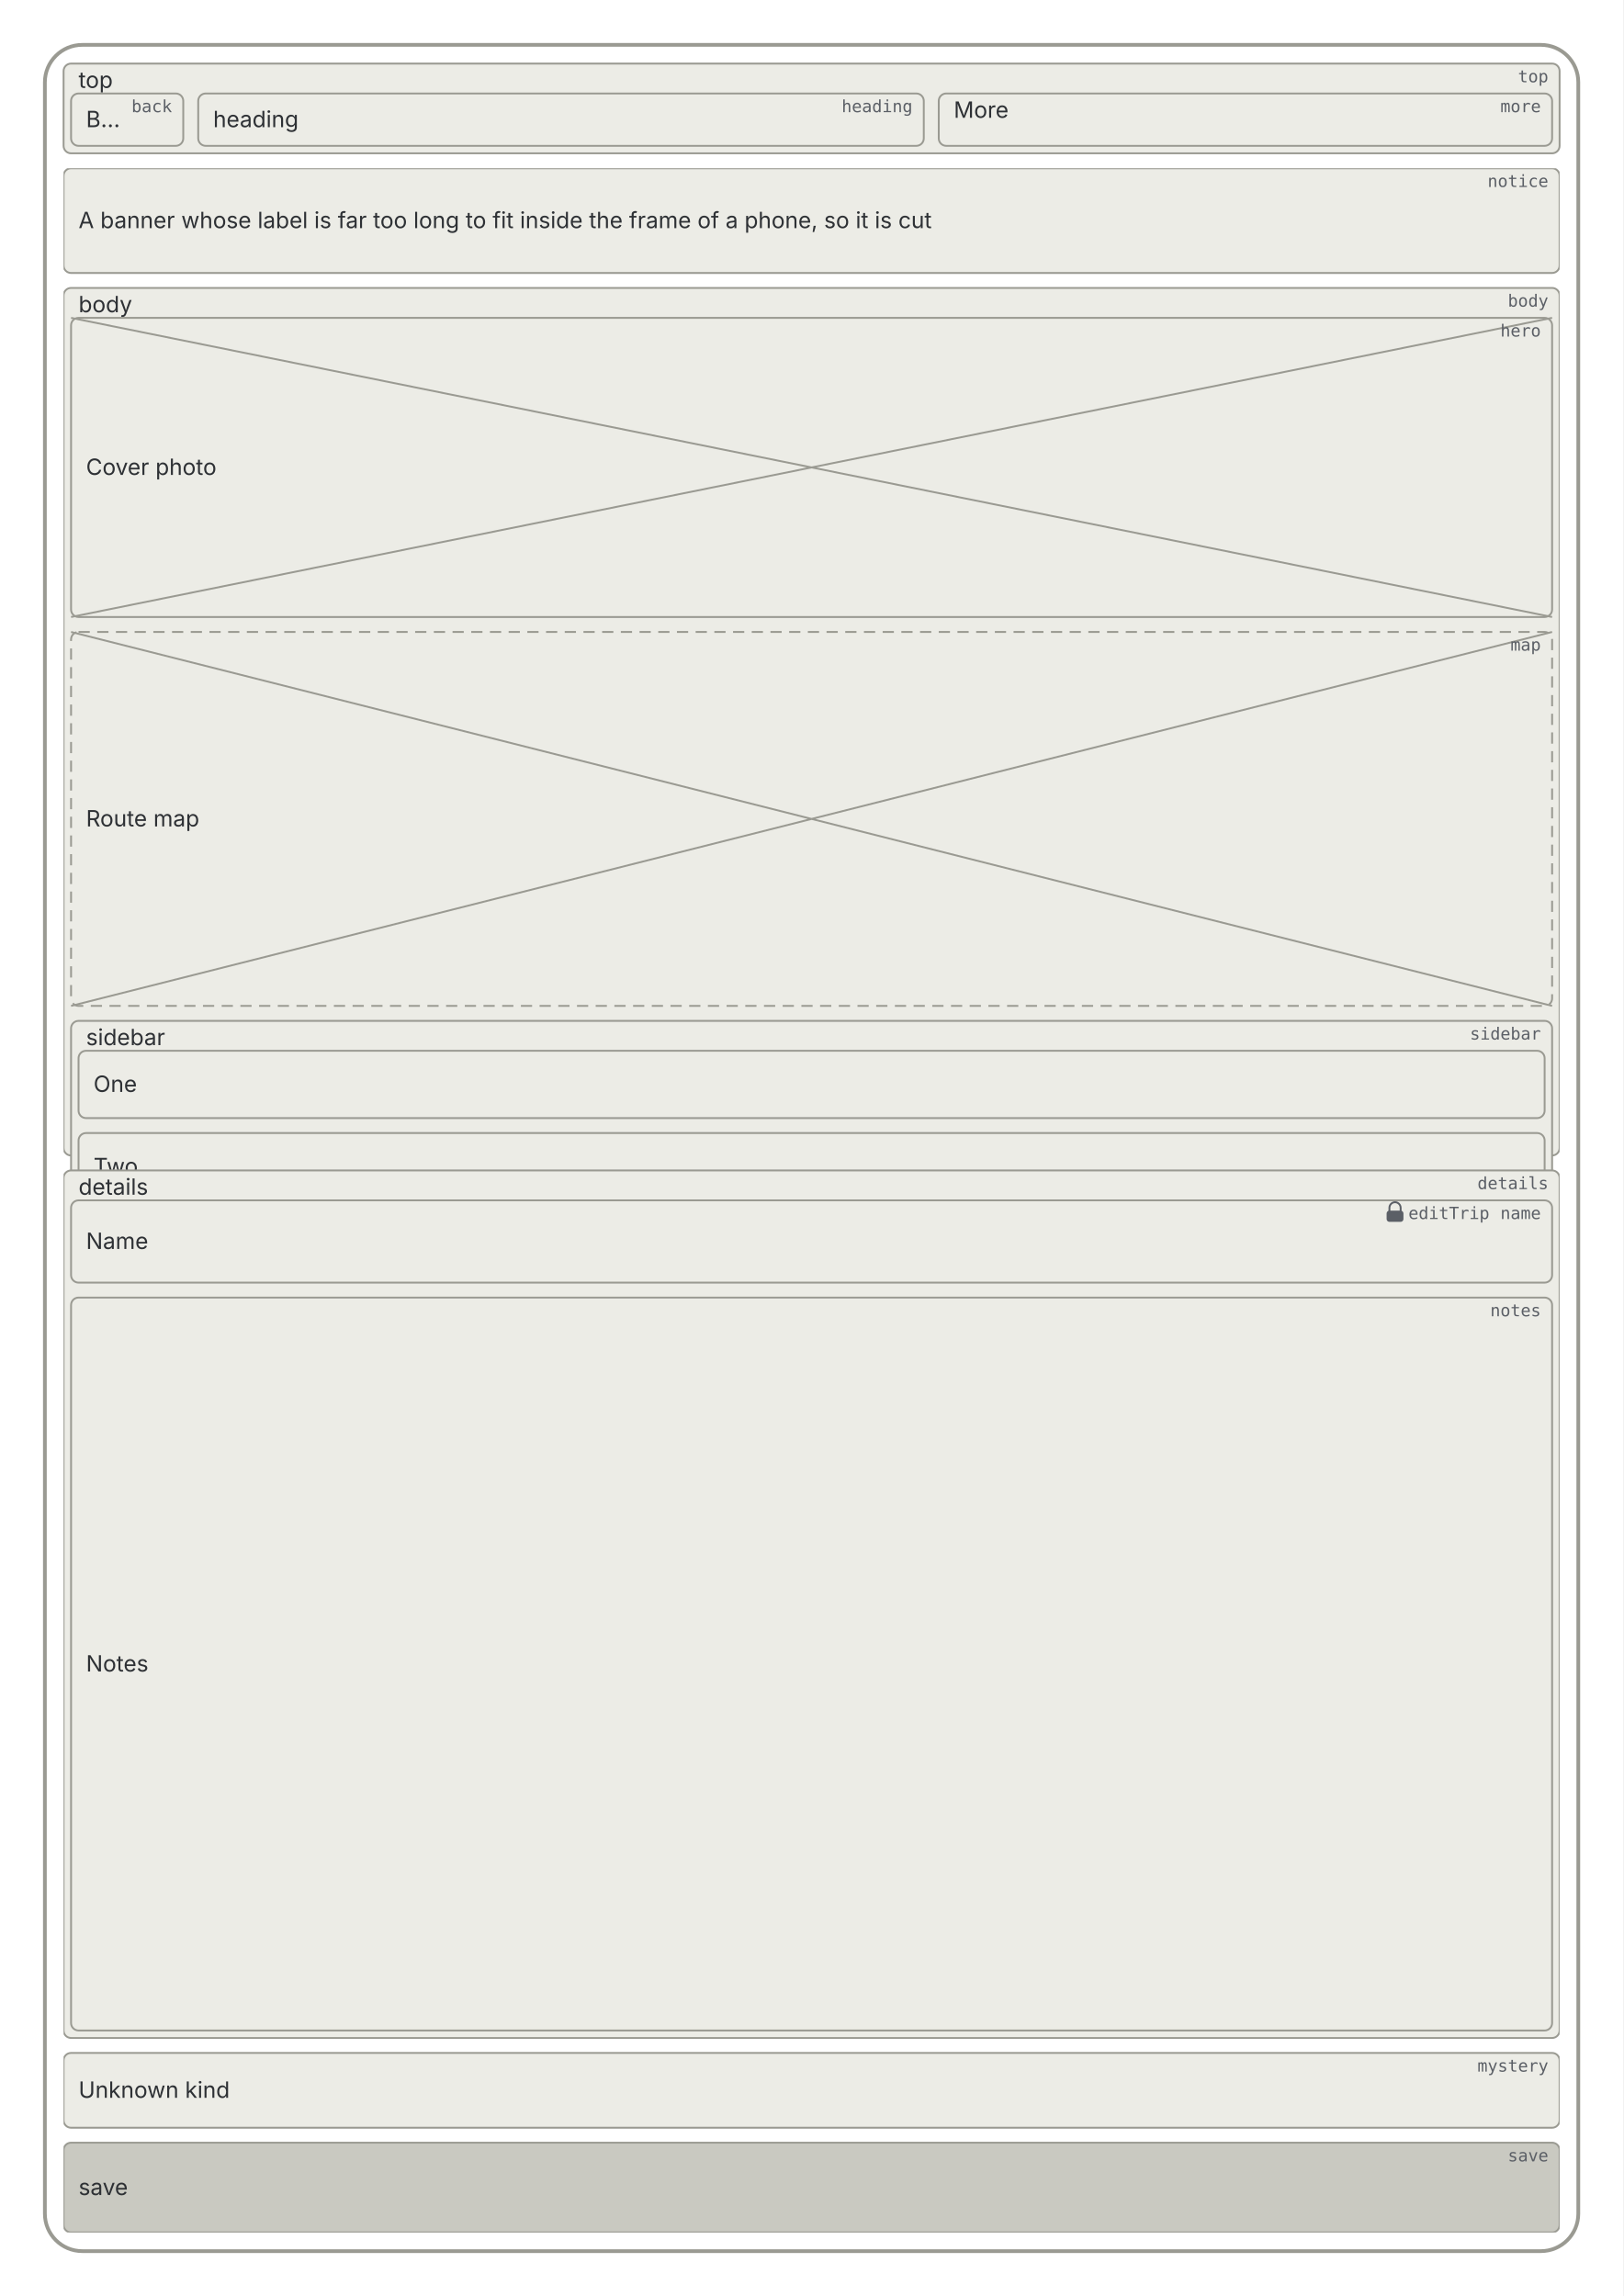
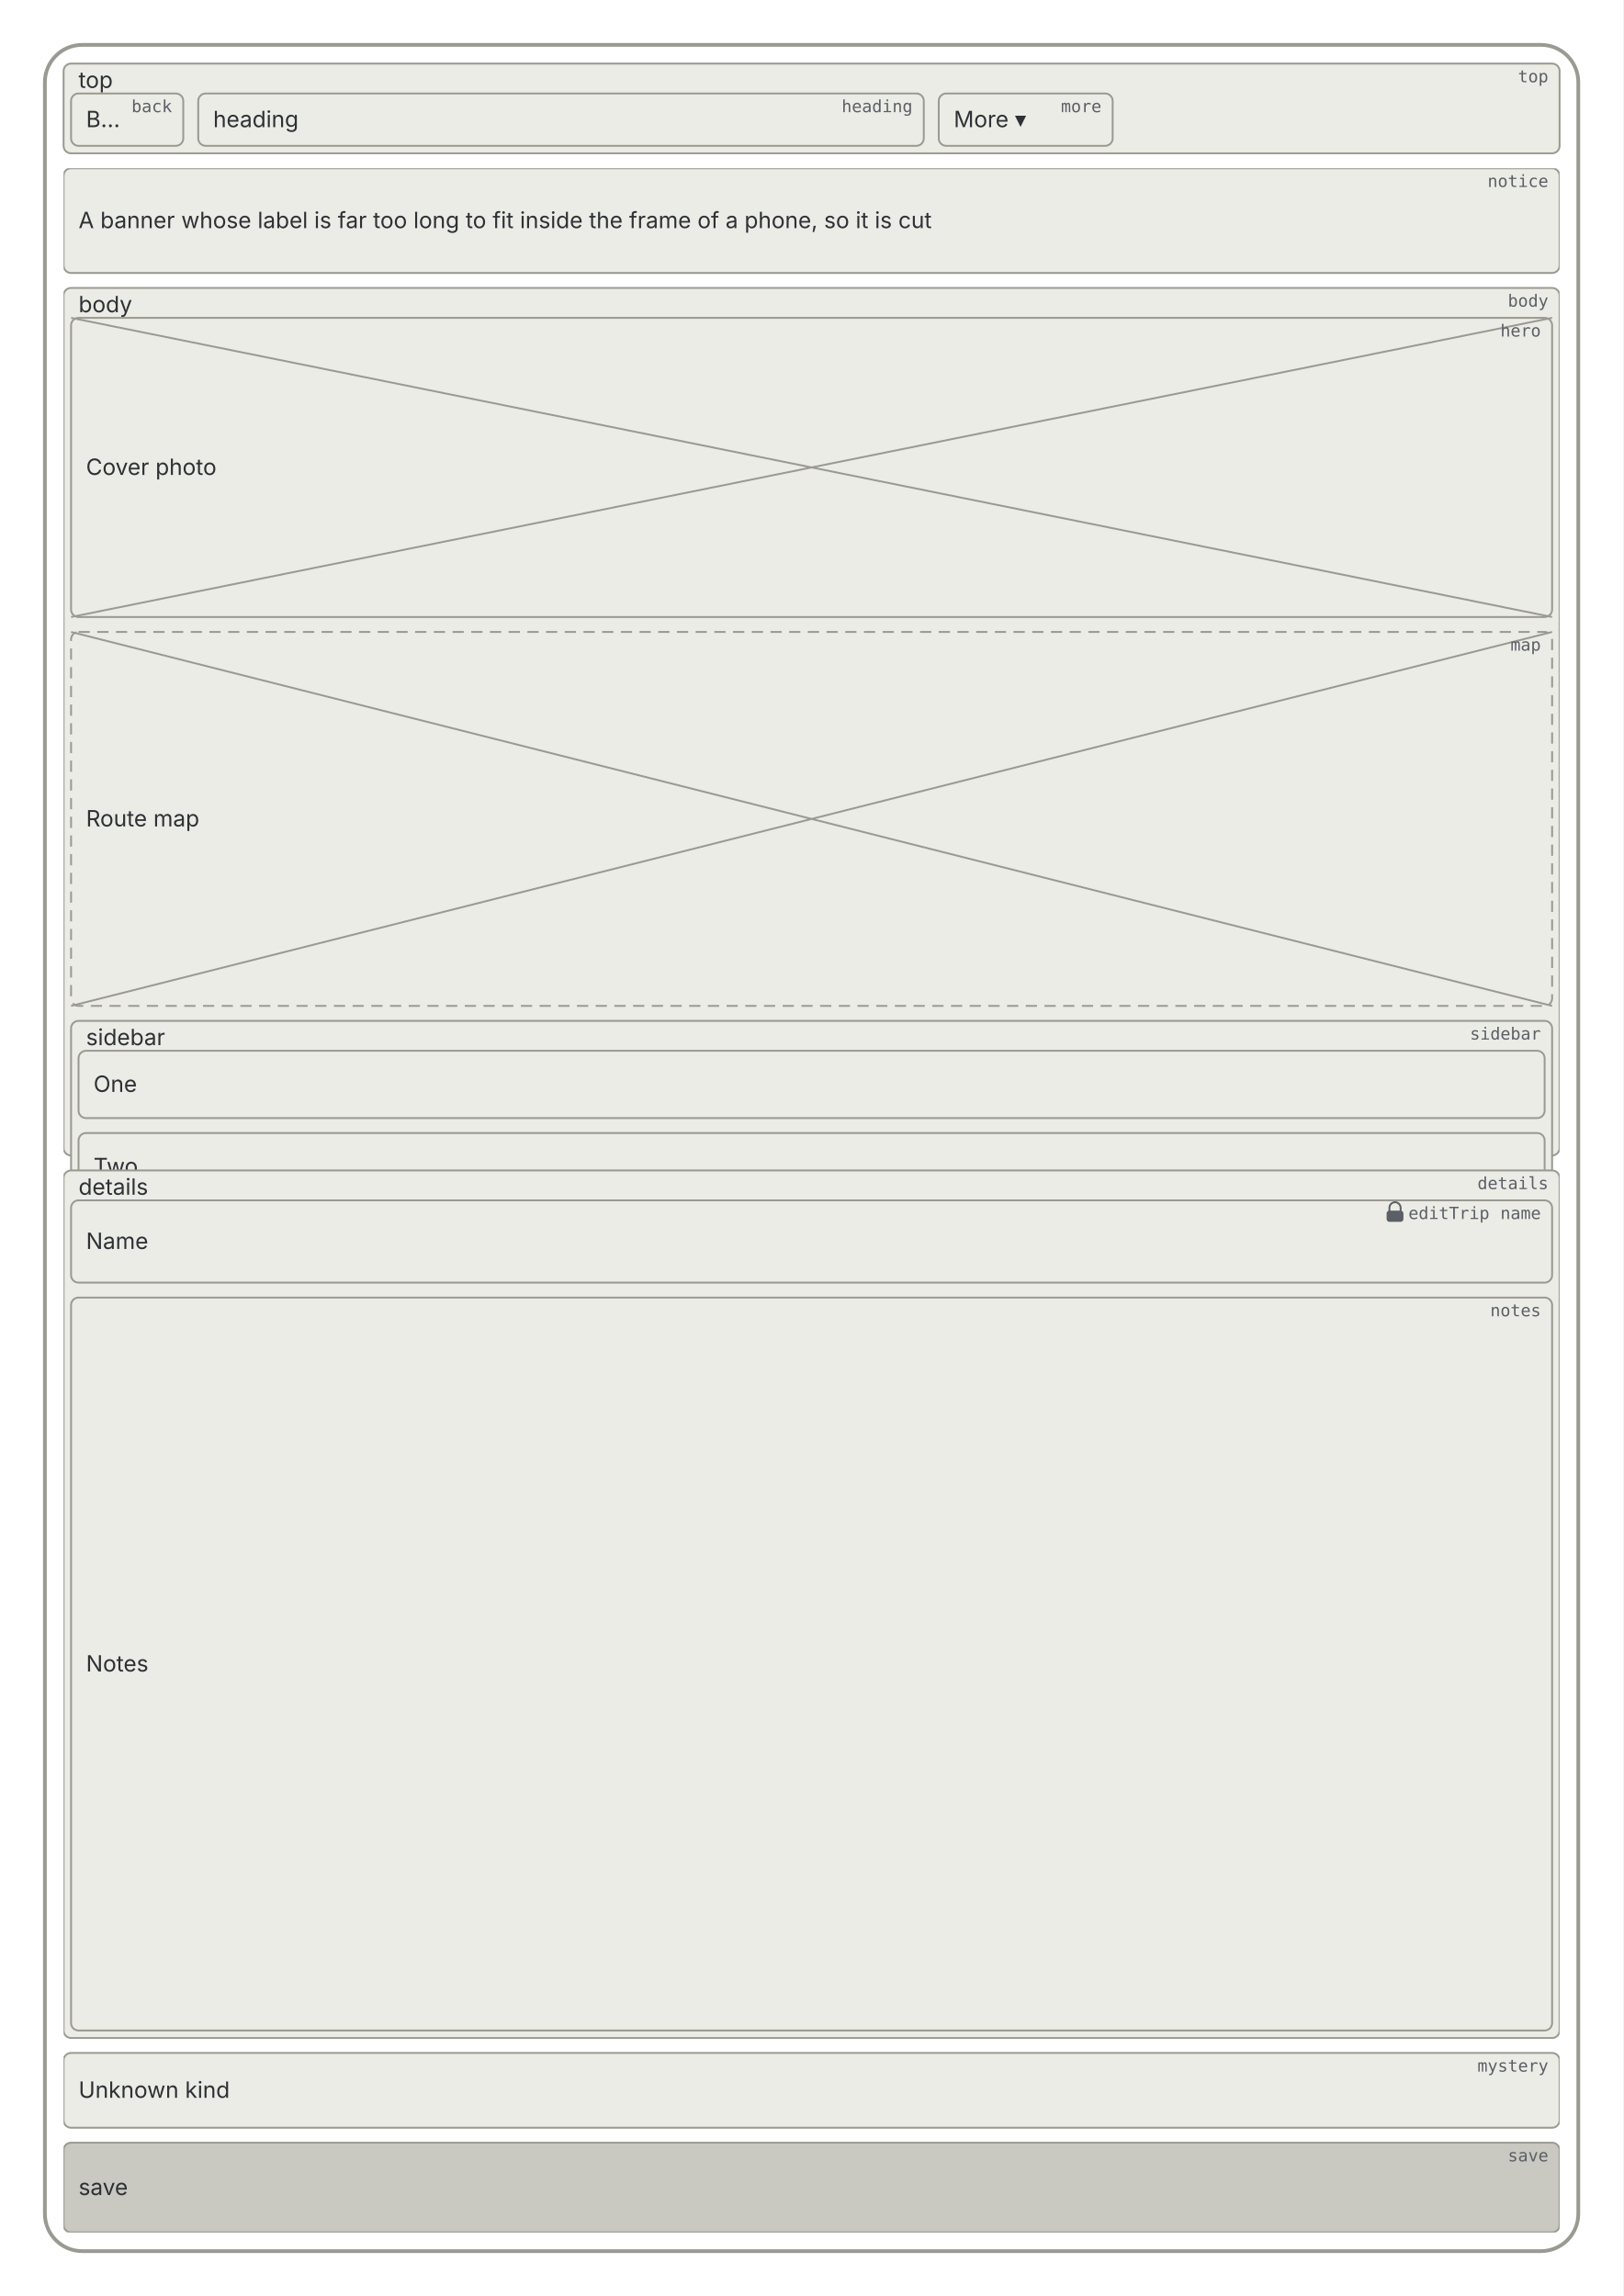
<svg xmlns="http://www.w3.org/2000/svg" width="868" height="1228" viewBox="0 0 868 1228" role="img" aria-label="Everything — tablet">
  <rect class="card" x="0" y="0" width="868" height="1228" fill="#FFFFFF" />
  <rect class="region" x="34" y="34" width="800" height="48" rx="4" fill="#ECECE6" stroke="#9A9A92" stroke-width="1" />
  <text class="label" x="42" y="47" font-size="12" font-family="system-ui, -apple-system, Segoe UI, sans-serif" fill="#2E3135">top</text>
  <text class="name" x="828" y="44" text-anchor="end" font-size="9" font-family="ui-monospace, Menlo, Consolas, monospace" fill="#5B5F66">top</text>
  <rect class="region" x="38" y="50" width="60" height="28" rx="4" fill="#ECECE6" stroke="#9A9A92" stroke-width="1" />
  <text class="label" x="46" y="68" font-size="12" font-family="system-ui, -apple-system, Segoe UI, sans-serif" fill="#2E3135">B…</text>
  <text class="name" x="92" y="60" text-anchor="end" font-size="9" font-family="ui-monospace, Menlo, Consolas, monospace" fill="#5B5F66">back</text>
  <rect class="region" x="106" y="50" width="388" height="28" rx="4" fill="#ECECE6" stroke="#9A9A92" stroke-width="1" />
  <text class="label" x="114" y="68" font-size="12" font-family="system-ui, -apple-system, Segoe UI, sans-serif" fill="#2E3135">heading</text>
  <text class="name" x="488" y="60" text-anchor="end" font-size="9" font-family="ui-monospace, Menlo, Consolas, monospace" fill="#5B5F66">heading</text>
-   <rect class="region" x="502" y="50" width="328" height="28" rx="4" fill="#ECECE6" stroke="#9A9A92" stroke-width="1" />
-   <text class="label" x="510" y="63" font-size="12" font-family="system-ui, -apple-system, Segoe UI, sans-serif" fill="#2E3135">More</text>
-   <text class="name" x="824" y="60" text-anchor="end" font-size="9" font-family="ui-monospace, Menlo, Consolas, monospace" fill="#5B5F66">more</text>
+   <rect class="region" x="502" y="50" width="93" height="28" rx="4" fill="#ECECE6" stroke="#9A9A92" stroke-width="1" />
+   <text class="label" x="510" y="68" font-size="12" font-family="system-ui, -apple-system, Segoe UI, sans-serif" fill="#2E3135">More ▾</text>
+   <text class="name" x="589" y="60" text-anchor="end" font-size="9" font-family="ui-monospace, Menlo, Consolas, monospace" fill="#5B5F66">more</text>
  <defs>
    <clipPath id="sb-clip">
      <rect x="34" y="90" width="800" height="1104" />
    </clipPath>
  </defs>
  <g clip-path="url(#sb-clip)">
    <rect class="region" x="34" y="90" width="800" height="56" rx="4" fill="#ECECE6" stroke="#9A9A92" stroke-width="1" />
    <text class="label" x="42" y="122" font-size="12" font-family="system-ui, -apple-system, Segoe UI, sans-serif" fill="#2E3135">A banner whose label is far too long to fit inside the frame of a phone, so it is cut</text>
    <text class="name" x="828" y="100" text-anchor="end" font-size="9" font-family="ui-monospace, Menlo, Consolas, monospace" fill="#5B5F66">notice</text>
    <rect class="region" x="34" y="154" width="800" height="464" rx="4" fill="#ECECE6" stroke="#9A9A92" stroke-width="1" />
    <text class="label" x="42" y="167" font-size="12" font-family="system-ui, -apple-system, Segoe UI, sans-serif" fill="#2E3135">body</text>
    <text class="name" x="828" y="164" text-anchor="end" font-size="9" font-family="ui-monospace, Menlo, Consolas, monospace" fill="#5B5F66">body</text>
    <rect class="region" x="38" y="170" width="792" height="160" rx="4" fill="#ECECE6" stroke="#9A9A92" stroke-width="1" />
    <path class="placeholder" d="M38 170 L830 330 M830 170 L38 330" stroke="#9A9A92" stroke-width="1" />
    <text class="label" x="46" y="254" font-size="12" font-family="system-ui, -apple-system, Segoe UI, sans-serif" fill="#2E3135">Cover photo</text>
    <text class="name" x="824" y="180" text-anchor="end" font-size="9" font-family="ui-monospace, Menlo, Consolas, monospace" fill="#5B5F66">hero</text>
    <rect class="region" x="38" y="338" width="792" height="200" rx="4" fill="#ECECE6" stroke="#9A9A92" stroke-width="1" stroke-dasharray="6 4" />
    <path class="placeholder" d="M38 338 L830 538 M830 338 L38 538" stroke="#9A9A92" stroke-width="1" />
    <text class="label" x="46" y="442" font-size="12" font-family="system-ui, -apple-system, Segoe UI, sans-serif" fill="#2E3135">Route map</text>
    <text class="name" x="824" y="348" text-anchor="end" font-size="9" font-family="ui-monospace, Menlo, Consolas, monospace" fill="#5B5F66">map</text>
    <rect class="region" x="38" y="546" width="792" height="100" rx="4" fill="#ECECE6" stroke="#9A9A92" stroke-width="1" />
    <text class="label" x="46" y="559" font-size="12" font-family="system-ui, -apple-system, Segoe UI, sans-serif" fill="#2E3135">sidebar</text>
    <text class="name" x="824" y="556" text-anchor="end" font-size="9" font-family="ui-monospace, Menlo, Consolas, monospace" fill="#5B5F66">sidebar</text>
    <rect class="item" x="42" y="562" width="784" height="36" rx="4" fill="#ECECE6" stroke="#9A9A92" stroke-width="1" />
    <text class="label" x="50" y="584" font-size="12" font-family="system-ui, -apple-system, Segoe UI, sans-serif" fill="#2E3135">One</text>
    <rect class="item" x="42" y="606" width="784" height="36" rx="4" fill="#ECECE6" stroke="#9A9A92" stroke-width="1" />
    <text class="label" x="50" y="628" font-size="12" font-family="system-ui, -apple-system, Segoe UI, sans-serif" fill="#2E3135">Two</text>
    <rect class="region" x="38" y="654" width="792" height="40" rx="4" fill="#ECECE6" stroke="#9A9A92" stroke-width="1" />
    <text class="label" x="46" y="667" font-size="12" font-family="system-ui, -apple-system, Segoe UI, sans-serif" fill="#2E3135">actions</text>
    <text class="name" x="824" y="664" text-anchor="end" font-size="9" font-family="ui-monospace, Menlo, Consolas, monospace" fill="#5B5F66">actions</text>
-     <rect class="item" x="42" y="670" width="388" height="20" rx="4" fill="#ECECE6" stroke="#9A9A92" stroke-width="1" />
+     <rect class="item" x="42" y="670" width="363" height="20" rx="4" fill="#ECECE6" stroke="#9A9A92" stroke-width="1" />
    <text class="label" x="50" y="684" font-size="12" font-family="system-ui, -apple-system, Segoe UI, sans-serif" fill="#2E3135">Share</text>
-     <rect class="item" x="438" y="670" width="388" height="20" rx="4" fill="#ECECE6" stroke="#9A9A92" stroke-width="1" />
-     <text class="label" x="446" y="684" font-size="12" font-family="system-ui, -apple-system, Segoe UI, sans-serif" fill="#2E3135">Delete</text>
+     <rect class="item" x="413" y="670" width="413" height="20" rx="4" fill="#ECECE6" stroke="#9A9A92" stroke-width="1" />
+     <text class="label" x="421" y="684" font-size="12" font-family="system-ui, -apple-system, Segoe UI, sans-serif" fill="#2E3135">Delete</text>
    <rect class="region" x="34" y="626" width="800" height="464" rx="4" fill="#ECECE6" stroke="#9A9A92" stroke-width="1" />
    <text class="label" x="42" y="639" font-size="12" font-family="system-ui, -apple-system, Segoe UI, sans-serif" fill="#2E3135">details</text>
    <text class="name" x="828" y="636" text-anchor="end" font-size="9" font-family="ui-monospace, Menlo, Consolas, monospace" fill="#5B5F66">details</text>
    <rect class="region" x="38" y="642" width="792" height="44" rx="4" fill="#ECECE6" stroke="#9A9A92" stroke-width="1" />
    <text class="label" x="46" y="668" font-size="12" font-family="system-ui, -apple-system, Segoe UI, sans-serif" fill="#2E3135">Name</text>
    <text class="name" x="824" y="652" text-anchor="end" font-size="9" font-family="ui-monospace, Menlo, Consolas, monospace" fill="#5B5F66">name</text>
    <g class="lock" fill="none" stroke="#5B5F66" stroke-width="1">
      <path d="M743 648 V646 A3 3 0 0 1 749 646 V648" />
      <rect x="742" y="648" width="8" height="5" rx="1" fill="#5B5F66" />
    </g>
    <text class="cap" x="796.5" y="652" text-anchor="end" font-size="9" font-family="ui-monospace, Menlo, Consolas, monospace" fill="#5B5F66">editTrip</text>
    <rect class="region" x="38" y="694" width="792" height="392" rx="4" fill="#ECECE6" stroke="#9A9A92" stroke-width="1" />
    <text class="label" x="46" y="894" font-size="12" font-family="system-ui, -apple-system, Segoe UI, sans-serif" fill="#2E3135">Notes</text>
    <text class="name" x="824" y="704" text-anchor="end" font-size="9" font-family="ui-monospace, Menlo, Consolas, monospace" fill="#5B5F66">notes</text>
    <rect class="region" x="34" y="1098" width="800" height="40" rx="4" fill="#ECECE6" stroke="#9A9A92" stroke-width="1" />
    <text class="label" x="42" y="1122" font-size="12" font-family="system-ui, -apple-system, Segoe UI, sans-serif" fill="#2E3135">Unknown kind</text>
    <text class="name" x="828" y="1108" text-anchor="end" font-size="9" font-family="ui-monospace, Menlo, Consolas, monospace" fill="#5B5F66">mystery</text>
    <rect class="region" x="34" y="1146" width="800" height="48" rx="4" fill="#C9C9C1" stroke="#9A9A92" stroke-width="1" />
    <text class="label" x="42" y="1174" font-size="12" font-family="system-ui, -apple-system, Segoe UI, sans-serif" fill="#2E3135">save</text>
    <text class="name" x="828" y="1156" text-anchor="end" font-size="9" font-family="ui-monospace, Menlo, Consolas, monospace" fill="#5B5F66">save</text>
  </g>
  <rect class="frame" x="24" y="24" width="820" height="1180" rx="20" fill="none" stroke="#9A9A92" stroke-width="2" />
</svg>
